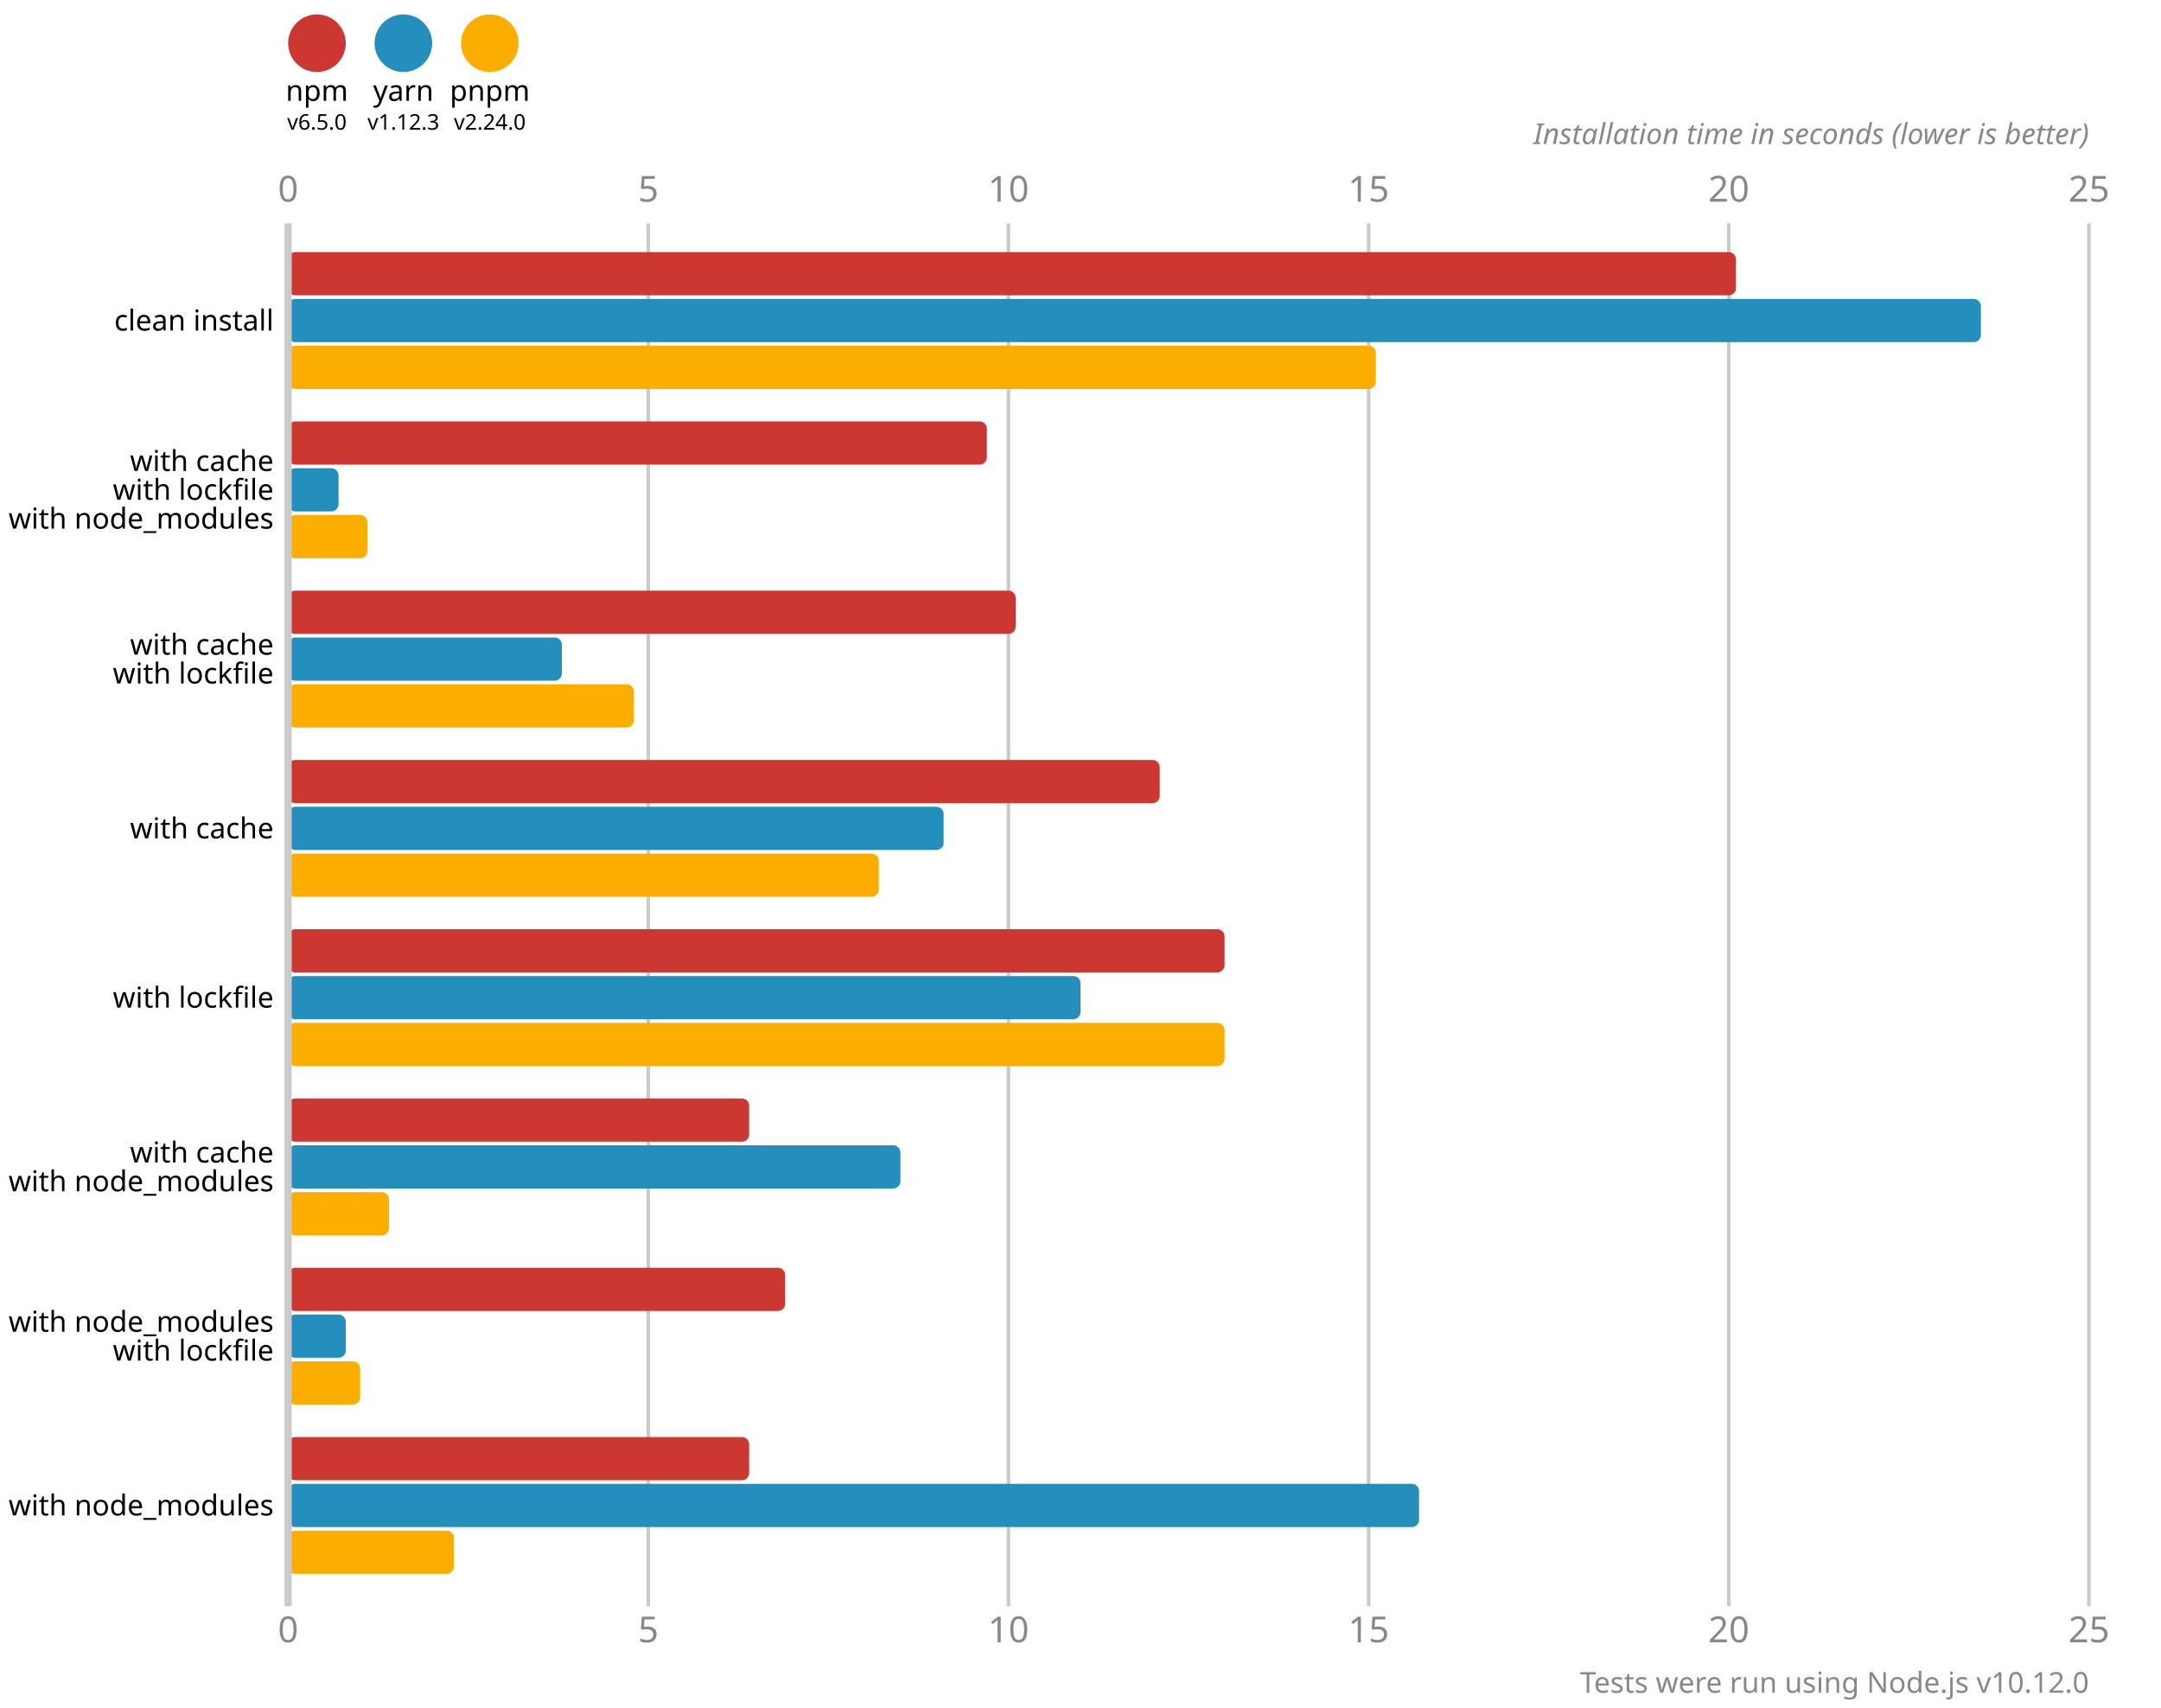
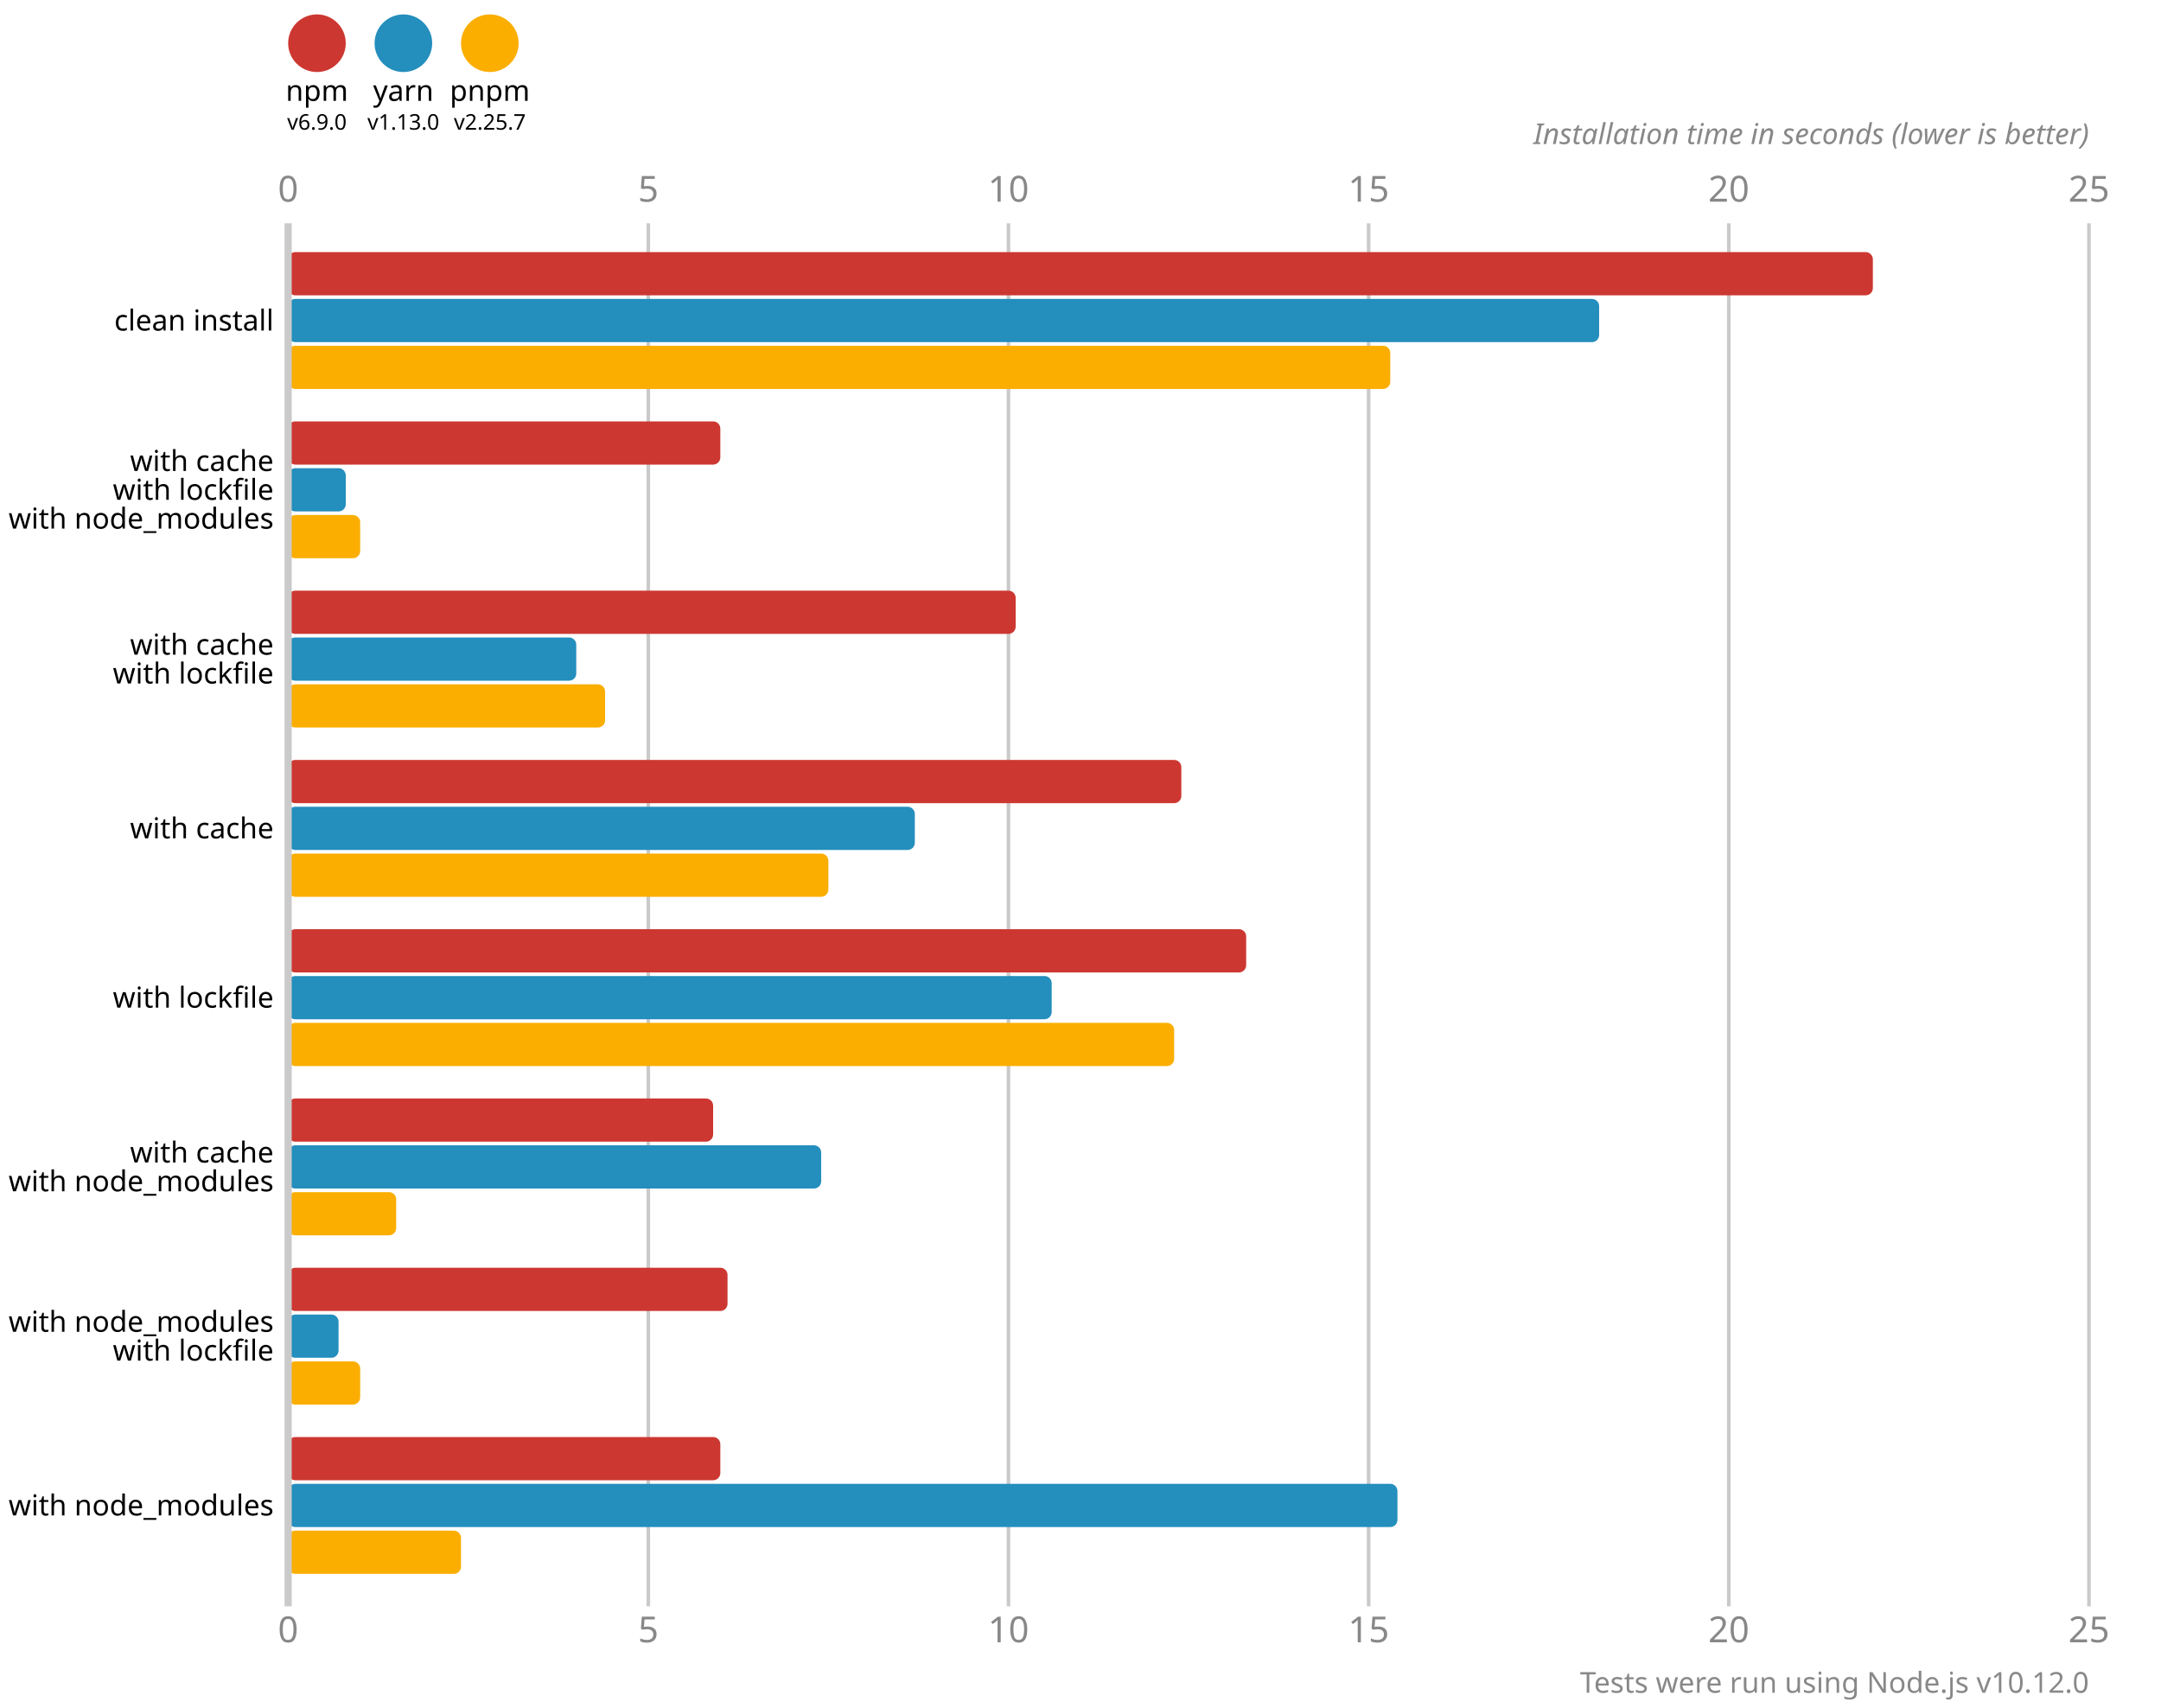
<svg xmlns="http://www.w3.org/2000/svg" version="1.1" viewBox="0 0 300 237">
  <style>
    .font { font-family: sans-serif; }
    .s3 { font-size: 3px; }
    .s4 { font-size: 4px; }
    .s5 { font-size: 5px; }
    .line { stroke: #cacaca; }
    .width { stroke-width: 0.5; }
    .text { fill: #888; }
  </style>
  <circle cx="44" cy="6" r="4" fill="#cd3731" />
  <text x="44" y="14" class="font s4" text-anchor="middle">npm</text>
-   <text x="44" y="18" class="font s3" text-anchor="middle">v6.5.0</text>
+   <text x="44" y="18" class="font s3" text-anchor="middle">v6.9.0</text>
  <circle cx="56" cy="6" r="4" fill="#248ebd" />
  <text x="56" y="14" class="font s4" text-anchor="middle">yarn</text>
-   <text x="56" y="18" class="font s3" text-anchor="middle">v1.12.3</text>
+   <text x="56" y="18" class="font s3" text-anchor="middle">v1.13.0</text>
  <circle cx="68" cy="6" r="4" fill="#fbae00" />
  <text x="68" y="14" class="font s4" text-anchor="middle">pnpm</text>
-   <text x="68" y="18" class="font s3" text-anchor="middle">v2.24.0</text>
+   <text x="68" y="18" class="font s3" text-anchor="middle">v2.25.7</text>
  <text x="40" y="28" class="font s5 text" text-anchor="middle">0</text>
  <text x="40" y="228" class="font s5 text" text-anchor="middle">0</text>
  <line x1="90" y1="31" x2="90" y2="223" class="line width" />
  <text x="90" y="28" class="font s5 text" text-anchor="middle">5</text>
  <text x="90" y="228" class="font s5 text" text-anchor="middle">5</text>
  <line x1="140" y1="31" x2="140" y2="223" class="line width" />
  <text x="140" y="28" class="font s5 text" text-anchor="middle">10</text>
  <text x="140" y="228" class="font s5 text" text-anchor="middle">10</text>
  <line x1="190" y1="31" x2="190" y2="223" class="line width" />
  <text x="190" y="28" class="font s5 text" text-anchor="middle">15</text>
  <text x="190" y="228" class="font s5 text" text-anchor="middle">15</text>
  <line x1="240" y1="31" x2="240" y2="223" class="line width" />
  <text x="240" y="28" class="font s5 text" text-anchor="middle">20</text>
  <text x="240" y="228" class="font s5 text" text-anchor="middle">20</text>
  <line x1="290" y1="31" x2="290" y2="223" class="line width" />
  <text x="290" y="28" class="font s5 text" text-anchor="middle">25</text>
  <text x="290" y="228" class="font s5 text" text-anchor="middle">25</text>
  <text x="290" y="20" class="font s4 text" font-style="italic" text-anchor="end">Installation time in seconds (lower is better)</text>
-   <rect x="40" y="35" width="201" height="6" fill="#cd3731" rx="1" ry="1" />
-   <rect x="40" y="41.5" width="235" height="6" fill="#248ebd" rx="1" ry="1" />
-   <rect x="40" y="48" width="151" height="6" fill="#fbae00" rx="1" ry="1" />
-   <rect x="40" y="58.5" width="97" height="6" fill="#cd3731" rx="1" ry="1" />
-   <rect x="40" y="65" width="7" height="6" fill="#248ebd" rx="1" ry="1" />
-   <rect x="40" y="71.5" width="11" height="6" fill="#fbae00" rx="1" ry="1" />
+   <rect x="40" y="35" width="220" height="6" fill="#cd3731" rx="1" ry="1" />
+   <rect x="40" y="41.5" width="182" height="6" fill="#248ebd" rx="1" ry="1" />
+   <rect x="40" y="48" width="153" height="6" fill="#fbae00" rx="1" ry="1" />
+   <rect x="40" y="58.5" width="60" height="6" fill="#cd3731" rx="1" ry="1" />
+   <rect x="40" y="65" width="8" height="6" fill="#248ebd" rx="1" ry="1" />
+   <rect x="40" y="71.5" width="10" height="6" fill="#fbae00" rx="1" ry="1" />
  <rect x="40" y="82" width="101" height="6" fill="#cd3731" rx="1" ry="1" />
-   <rect x="40" y="88.5" width="38" height="6" fill="#248ebd" rx="1" ry="1" />
-   <rect x="40" y="95" width="48" height="6" fill="#fbae00" rx="1" ry="1" />
-   <rect x="40" y="105.5" width="121" height="6" fill="#cd3731" rx="1" ry="1" />
-   <rect x="40" y="112" width="91" height="6" fill="#248ebd" rx="1" ry="1" />
-   <rect x="40" y="118.5" width="82" height="6" fill="#fbae00" rx="1" ry="1" />
-   <rect x="40" y="129" width="130" height="6" fill="#cd3731" rx="1" ry="1" />
-   <rect x="40" y="135.5" width="110" height="6" fill="#248ebd" rx="1" ry="1" />
-   <rect x="40" y="142" width="130" height="6" fill="#fbae00" rx="1" ry="1" />
-   <rect x="40" y="152.5" width="64" height="6" fill="#cd3731" rx="1" ry="1" />
-   <rect x="40" y="159" width="85" height="6" fill="#248ebd" rx="1" ry="1" />
-   <rect x="40" y="165.5" width="14" height="6" fill="#fbae00" rx="1" ry="1" />
-   <rect x="40" y="176" width="69" height="6" fill="#cd3731" rx="1" ry="1" />
-   <rect x="40" y="182.5" width="8" height="6" fill="#248ebd" rx="1" ry="1" />
+   <rect x="40" y="88.5" width="40" height="6" fill="#248ebd" rx="1" ry="1" />
+   <rect x="40" y="95" width="44" height="6" fill="#fbae00" rx="1" ry="1" />
+   <rect x="40" y="105.5" width="124" height="6" fill="#cd3731" rx="1" ry="1" />
+   <rect x="40" y="112" width="87" height="6" fill="#248ebd" rx="1" ry="1" />
+   <rect x="40" y="118.5" width="75" height="6" fill="#fbae00" rx="1" ry="1" />
+   <rect x="40" y="129" width="133" height="6" fill="#cd3731" rx="1" ry="1" />
+   <rect x="40" y="135.5" width="106" height="6" fill="#248ebd" rx="1" ry="1" />
+   <rect x="40" y="142" width="123" height="6" fill="#fbae00" rx="1" ry="1" />
+   <rect x="40" y="152.5" width="59" height="6" fill="#cd3731" rx="1" ry="1" />
+   <rect x="40" y="159" width="74" height="6" fill="#248ebd" rx="1" ry="1" />
+   <rect x="40" y="165.5" width="15" height="6" fill="#fbae00" rx="1" ry="1" />
+   <rect x="40" y="176" width="61" height="6" fill="#cd3731" rx="1" ry="1" />
+   <rect x="40" y="182.5" width="7" height="6" fill="#248ebd" rx="1" ry="1" />
  <rect x="40" y="189" width="10" height="6" fill="#fbae00" rx="1" ry="1" />
-   <rect x="40" y="199.5" width="64" height="6" fill="#cd3731" rx="1" ry="1" />
-   <rect x="40" y="206" width="157" height="6" fill="#248ebd" rx="1" ry="1" />
-   <rect x="40" y="212.5" width="23" height="6" fill="#fbae00" rx="1" ry="1" />
+   <rect x="40" y="199.5" width="60" height="6" fill="#cd3731" rx="1" ry="1" />
+   <rect x="40" y="206" width="154" height="6" fill="#248ebd" rx="1" ry="1" />
+   <rect x="40" y="212.5" width="24" height="6" fill="#fbae00" rx="1" ry="1" />
  <line x1="40" y1="31" x2="40" y2="223" class="line" />
  <text x="38" y="44.5" class="font s4" dominant-baseline="middle" text-anchor="end">clean install</text>
  <text x="38" y="64" class="font s4" dominant-baseline="middle" text-anchor="end">with cache</text>
  <text x="38" y="68" class="font s4" dominant-baseline="middle" text-anchor="end">with lockfile</text>
  <text x="38" y="72" class="font s4" dominant-baseline="middle" text-anchor="end">with node_modules</text>
  <text x="38" y="89.5" class="font s4" dominant-baseline="middle" text-anchor="end">with cache</text>
  <text x="38" y="93.5" class="font s4" dominant-baseline="middle" text-anchor="end">with lockfile</text>
  <text x="38" y="115" class="font s4" dominant-baseline="middle" text-anchor="end">with cache</text>
  <text x="38" y="138.5" class="font s4" dominant-baseline="middle" text-anchor="end">with lockfile</text>
  <text x="38" y="160" class="font s4" dominant-baseline="middle" text-anchor="end">with cache</text>
  <text x="38" y="164" class="font s4" dominant-baseline="middle" text-anchor="end">with node_modules</text>
  <text x="38" y="183.5" class="font s4" dominant-baseline="middle" text-anchor="end">with node_modules</text>
  <text x="38" y="187.5" class="font s4" dominant-baseline="middle" text-anchor="end">with lockfile</text>
  <text x="38" y="209" class="font s4" dominant-baseline="middle" text-anchor="end">with node_modules</text>
  <text x="290" y="235" class="font s4 text" text-anchor="end">Tests were run using Node.js v10.12.0</text>
</svg>
